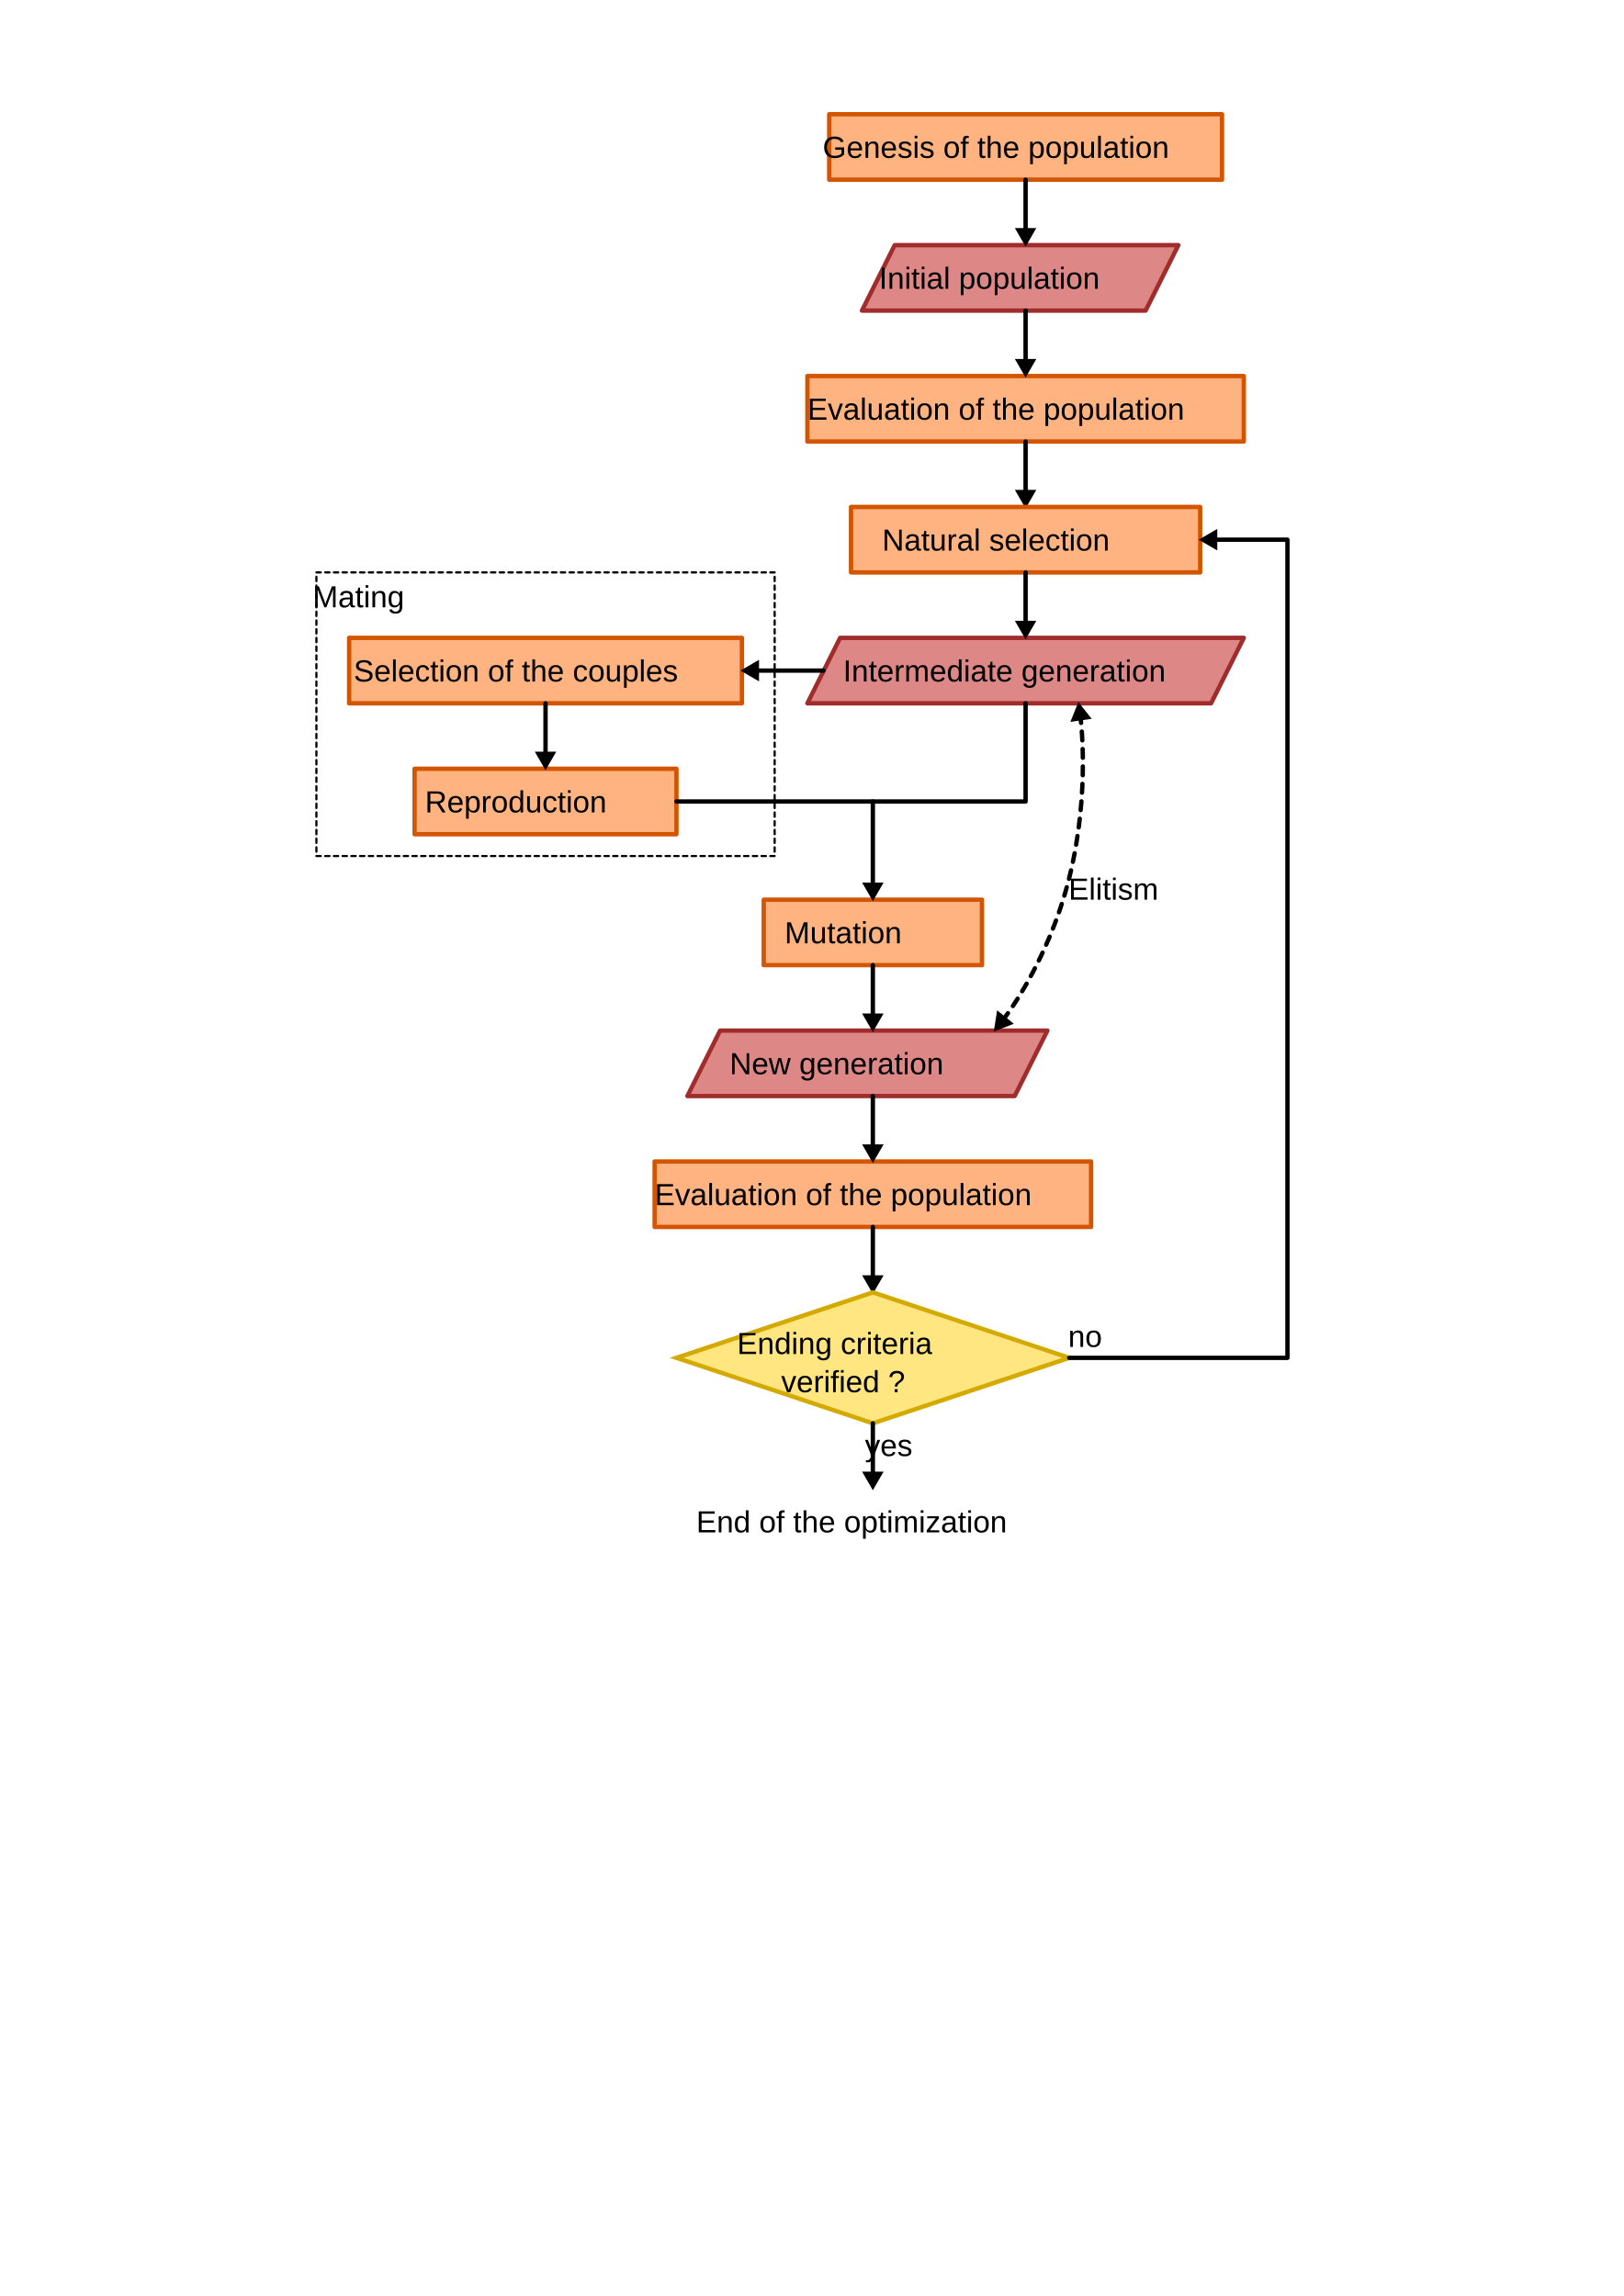
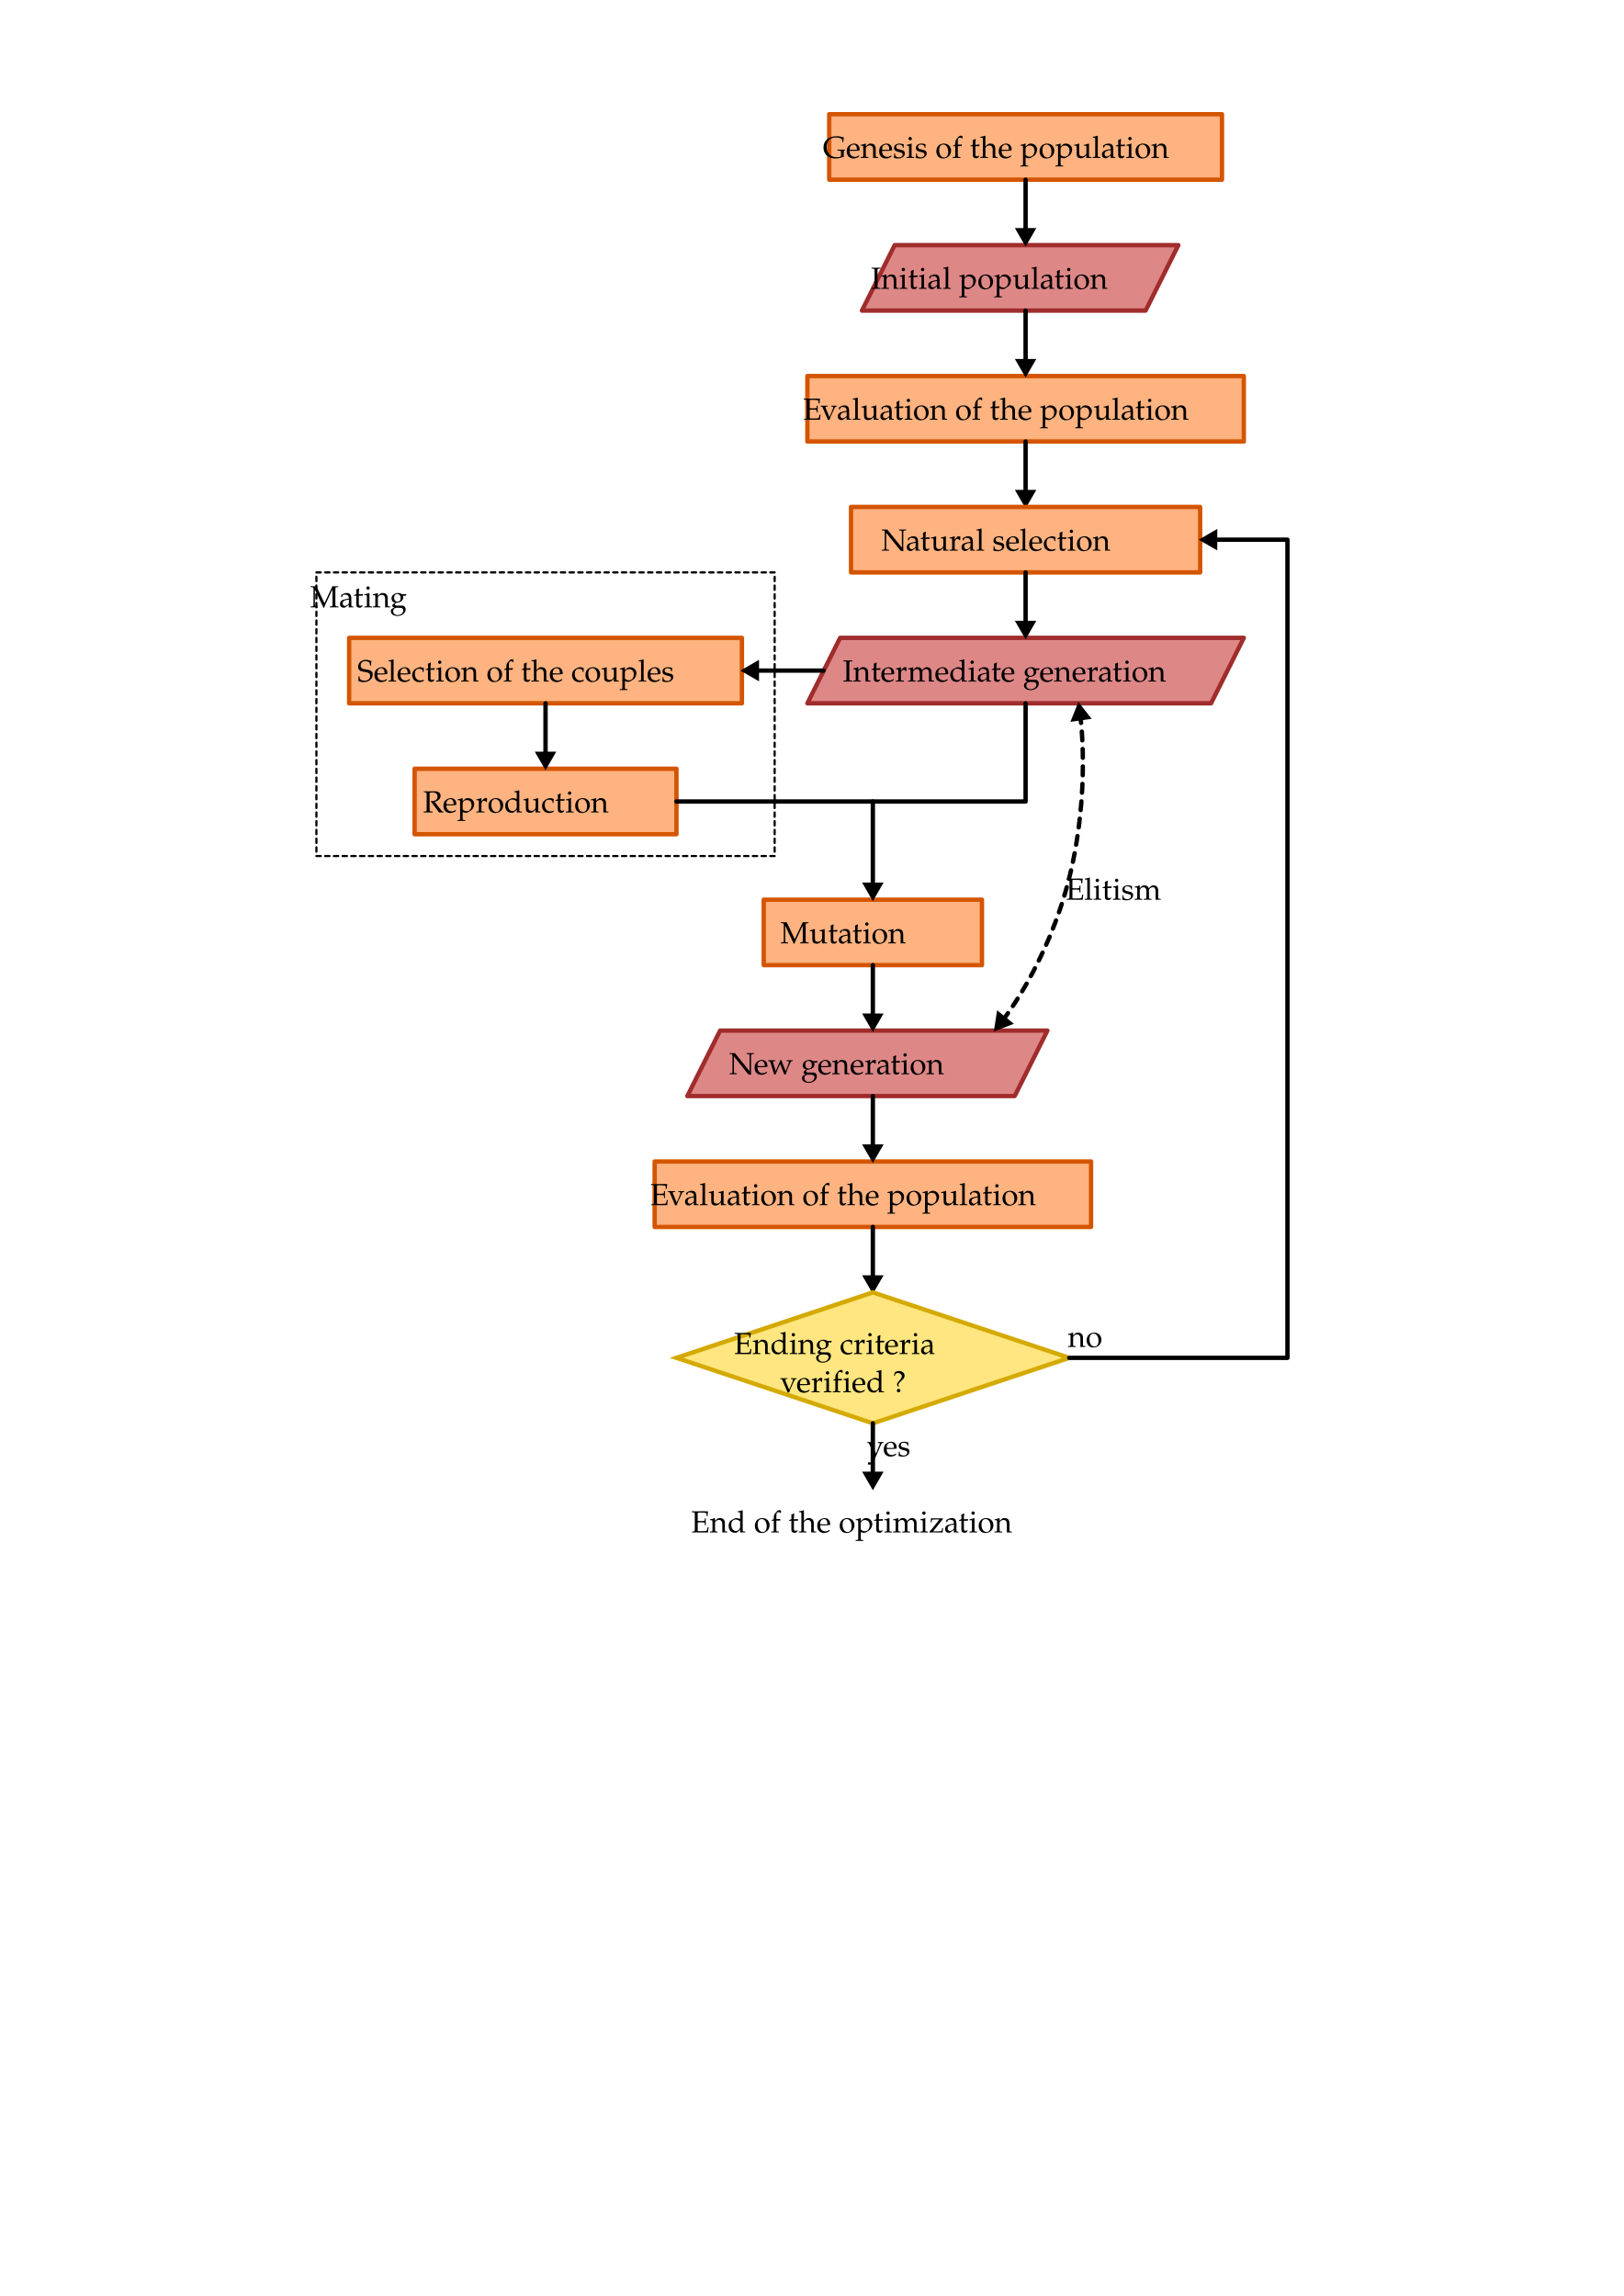
<svg xmlns="http://www.w3.org/2000/svg" width="744.094" height="1052.362" id="svg2" version="1.1">
  <defs id="defs4">
    <marker orient="auto" refY="0.0" refX="0.0" id="TriangleOutL" style="overflow:visible">
      <path id="path4821" d="M 5.77,0.0 L -2.88,5.0 L -2.88,-5.0 L 5.77,0.0 z " style="fill-rule:evenodd;stroke:#000000;stroke-width:1.0pt;marker-start:none" transform="scale(0.8)" />
    </marker>
    <marker orient="auto" refY="0.0" refX="0.0" id="TriangleInM" style="overflow:visible">
      <path id="path4815" d="M 5.77,0.0 L -2.88,5.0 L -2.88,-5.0 L 5.77,0.0 z " style="fill-rule:evenodd;stroke:#000000;stroke-width:1.0pt;marker-start:none" transform="scale(-0.4)" />
    </marker>
    <marker orient="auto" refY="0.0" refX="0.0" id="Arrow1Lend" style="overflow:visible;">
      <path id="path4373" d="M 0.0,0.0 L 5.0,-5.0 L -12.5,0.0 L 5.0,5.0 L 0.0,0.0 z " style="fill-rule:evenodd;stroke:#000000;stroke-width:1.0pt;marker-start:none;" transform="scale(0.8) rotate(180) translate(12.5,0)" />
    </marker>
    <marker orient="auto" refY="0.0" refX="0.0" id="Arrow2Lend" style="overflow:visible;">
      <path id="path4391" style="font-size:12.0;fill-rule:evenodd;stroke-width:0.625;stroke-linejoin:round;" d="M 8.719,4.034 L -2.207,0.016 L 8.719,-4.002 C 6.973,-1.63 6.983,1.616 8.719,4.034 z " transform="scale(1.1) rotate(180) translate(1,0)" />
    </marker>
    <marker orient="auto" refY="0.0" refX="0.0" id="Arrow1Mend" style="overflow:visible;">
      <path id="path4379" d="M 0.0,0.0 L 5.0,-5.0 L -12.5,0.0 L 5.0,5.0 L 0.0,0.0 z " style="fill-rule:evenodd;stroke:#000000;stroke-width:1.0pt;marker-start:none;" transform="scale(0.4) rotate(180) translate(10,0)" />
    </marker>
    <marker orient="auto" refY="0" refX="0" id="TriangleOutM" style="overflow:visible">
      <path id="path4303" d="m 5.77,0 -8.65,5 0,-10 8.65,5 z" style="fill-rule:evenodd;stroke:#000000;stroke-width:1pt;marker-start:none" transform="scale(0.4,0.4)" />
    </marker>
    <marker orient="auto" refY="0" refX="0" id="TriangleOutM-3" style="overflow:visible">
      <path id="path4303-4" d="m 5.77,0 -8.65,5 0,-10 8.65,5 z" style="fill-rule:evenodd;stroke:#000000;stroke-width:1pt;marker-start:none" transform="scale(0.4,0.4)" />
    </marker>
    <marker orient="auto" refY="0" refX="0" id="TriangleOutM-8" style="overflow:visible">
      <path id="path4303-6" d="m 5.77,0 -8.65,5 0,-10 8.65,5 z" style="fill-rule:evenodd;stroke:#000000;stroke-width:1pt;marker-start:none" transform="scale(0.4,0.4)" />
    </marker>
    <marker orient="auto" refY="0" refX="0" id="TriangleOutM-5" style="overflow:visible">
      <path id="path4303-7" d="m 5.77,0 -8.65,5 0,-10 8.65,5 z" style="fill-rule:evenodd;stroke:#000000;stroke-width:1pt;marker-start:none" transform="scale(0.4,0.4)" />
    </marker>
    <marker orient="auto" refY="0" refX="0" id="TriangleOutM-56" style="overflow:visible">
      <path id="path4303-8" d="m 5.77,0 -8.65,5 0,-10 8.65,5 z" style="fill-rule:evenodd;stroke:#000000;stroke-width:1pt;marker-start:none" transform="scale(0.4,0.4)" />
    </marker>
    <marker orient="auto" refY="0" refX="0" id="TriangleOutM-85" style="overflow:visible">
      <path id="path4303-42" d="m 5.77,0 -8.65,5 0,-10 8.65,5 z" style="fill-rule:evenodd;stroke:#000000;stroke-width:1pt;marker-start:none" transform="scale(0.4,0.4)" />
    </marker>
    <marker orient="auto" refY="0" refX="0" id="TriangleOutM-2" style="overflow:visible">
      <path id="path4303-69" d="m 5.77,0 -8.65,5 0,-10 8.65,5 z" style="fill-rule:evenodd;stroke:#000000;stroke-width:1pt;marker-start:none" transform="scale(0.4,0.4)" />
    </marker>
    <marker orient="auto" refY="0" refX="0" id="TriangleOutM-27" style="overflow:visible">
      <path id="path4303-0" d="m 5.77,0 -8.65,5 0,-10 8.65,5 z" style="fill-rule:evenodd;stroke:#000000;stroke-width:1pt;marker-start:none" transform="scale(0.4,0.4)" />
    </marker>
    <marker orient="auto" refY="0" refX="0" id="TriangleOutM-39" style="overflow:visible">
      <path id="path4303-09" d="m 5.77,0 -8.65,5 0,-10 8.65,5 z" style="fill-rule:evenodd;stroke:#000000;stroke-width:1pt;marker-start:none" transform="scale(0.4,0.4)" />
    </marker>
    <marker orient="auto" refY="0" refX="0" id="TriangleOutM-7" style="overflow:visible">
      <path id="path4303-9" d="m 5.77,0 -8.65,5 0,-10 8.65,5 z" style="fill-rule:evenodd;stroke:#000000;stroke-width:1pt;marker-start:none" transform="scale(0.4,0.4)" />
    </marker>
    <marker orient="auto" refY="0" refX="0" id="TriangleOutM-25" style="overflow:visible">
      <path id="path4303-40" d="m 5.77,0 -8.65,5 0,-10 8.65,5 z" style="fill-rule:evenodd;stroke:#000000;stroke-width:1pt;marker-start:none" transform="scale(0.4,0.4)" />
    </marker>
  </defs>
  <g id="layer1">
    <g style="display:inline" id="g3011-0" transform="translate(130,-80)">
      <rect y="132.362" x="250" height="30" width="180" id="rect2987-9" style="color:#000000;fill:#ffb380;fill-opacity:1;stroke:#d45500;stroke-width:2;stroke-linecap:round;stroke-linejoin:round;stroke-miterlimit:4;stroke-opacity:1;stroke-dasharray:none;stroke-dashoffset:0;marker:none;visibility:visible;display:inline;overflow:visible;enable-background:accumulate" />
      <text id="text2991-7" y="152.362" x="340" style="font-size:14px;font-style:normal;font-variant:normal;font-weight:normal;font-stretch:normal;text-align:center;line-height:125%;letter-spacing:0px;word-spacing:0px;text-anchor:middle;fill:#000000;fill-opacity:1;stroke:none;font-family:Arial;-inkscape-font-specification:Arial" xml:space="preserve">
-         <tspan y="152.362" x="340" id="tspan2993-9">Genesis of the population</tspan>
+         <tspan y="152.362" x="340" id="tspan2993-9" style="-inkscape-font-specification:'Palatino Linotype';font-family:'Palatino Linotype';font-weight:normal;font-style:normal;font-stretch:normal;font-variant:normal">Genesis of the population</tspan>
      </text>
    </g>
    <g style="display:inline" id="g3011-0-8" transform="translate(130,40)">
      <rect y="132.362" x="240" height="30" width="200" id="rect2987-9-5" style="color:#000000;fill:#ffb380;fill-opacity:1;stroke:#d45500;stroke-width:2;stroke-linecap:round;stroke-linejoin:round;stroke-miterlimit:4;stroke-opacity:1;stroke-dasharray:none;stroke-dashoffset:0;marker:none;visibility:visible;display:inline;overflow:visible;enable-background:accumulate" />
      <text id="text2991-7-1" y="152.362" x="340" style="font-size:14px;font-style:normal;font-variant:normal;font-weight:normal;font-stretch:normal;text-align:center;line-height:125%;letter-spacing:0px;word-spacing:0px;text-anchor:middle;fill:#000000;fill-opacity:1;stroke:none;font-family:Arial;-inkscape-font-specification:Arial" xml:space="preserve">
-         <tspan y="152.362" x="340" id="tspan2993-9-5">Evaluation of the population</tspan>
+         <tspan y="152.362" x="340" id="tspan2993-9-5" style="-inkscape-font-specification:'Palatino Linotype';font-family:'Palatino Linotype';font-weight:normal;font-style:normal;font-stretch:normal;font-variant:normal">Evaluation of the population</tspan>
      </text>
    </g>
    <g style="display:inline" id="g3011-09" transform="translate(117,-20)">
      <path style="color:#000000;fill:#de8787;fill-opacity:1;stroke:#a02c2c;stroke-width:2;stroke-linecap:round;stroke-linejoin:round;stroke-miterlimit:4;stroke-opacity:1;stroke-dashoffset:0;marker:none;visibility:visible;display:inline;overflow:visible;enable-background:accumulate" d="m 293,132.362 130,0 -15,30 -130,0 z" id="rect2987-6" />
      <text id="text2991-8" y="152.362" x="350" style="font-size:14px;font-style:normal;font-variant:normal;font-weight:normal;font-stretch:normal;text-align:center;line-height:125%;letter-spacing:0px;word-spacing:0px;text-anchor:middle;fill:#000000;fill-opacity:1;stroke:none;font-family:Arial;-inkscape-font-specification:Arial" xml:space="preserve">
-         <tspan y="152.362" x="350" id="tspan2993-6">Initial population</tspan>
+         <tspan y="152.362" x="350" id="tspan2993-6" style="-inkscape-font-specification:'Palatino Linotype';font-family:'Palatino Linotype';font-weight:normal;font-style:normal;font-stretch:normal;font-variant:normal">Initial population</tspan>
      </text>
    </g>
    <path style="fill:none;stroke:#000000;stroke-width:2;stroke-linecap:round;stroke-linejoin:round;stroke-miterlimit:4;stroke-opacity:1;stroke-dasharray:none;marker-start:none;marker-end:url(#TriangleOutM);display:inline" d="m 470,82.362 0,25" id="path4152-6-1-9-3" />
    <path style="fill:none;stroke:#000000;stroke-width:2;stroke-linecap:round;stroke-linejoin:round;stroke-miterlimit:4;stroke-opacity:1;stroke-dasharray:none;marker-start:none;marker-end:url(#TriangleOutM);display:inline" d="m 470,142.362 0,25" id="path4152-6-1-9-3-3" />
    <path style="fill:none;stroke:#000000;stroke-width:2;stroke-linecap:round;stroke-linejoin:round;stroke-miterlimit:4;stroke-opacity:1;stroke-dasharray:none;marker-start:none;marker-end:url(#TriangleOutM);display:inline" d="m 470,202.362 0,25" id="path4152-6-1-9-3-3-0" />
    <g style="display:inline" id="g3011-0-8-5" transform="translate(130,100)">
      <rect y="132.362" x="260" height="30" width="160" id="rect2987-9-5-2" style="color:#000000;fill:#ffb380;fill-opacity:1;stroke:#d45500;stroke-width:2;stroke-linecap:round;stroke-linejoin:round;stroke-miterlimit:4;stroke-opacity:1;stroke-dasharray:none;stroke-dashoffset:0;marker:none;visibility:visible;display:inline;overflow:visible;enable-background:accumulate" />
      <text id="text2991-7-1-6" y="152.362" x="340" style="font-size:14px;font-style:normal;font-variant:normal;font-weight:normal;font-stretch:normal;text-align:center;line-height:125%;letter-spacing:0px;word-spacing:0px;text-anchor:middle;fill:#000000;fill-opacity:1;stroke:none;font-family:Arial;-inkscape-font-specification:Arial" xml:space="preserve">
-         <tspan y="152.362" x="340" id="tspan2993-9-5-0">Natural selection</tspan>
+         <tspan y="152.362" x="340" id="tspan2993-9-5-0" style="-inkscape-font-specification:'Palatino Linotype';font-family:'Palatino Linotype';font-weight:normal;font-style:normal;font-stretch:normal;font-variant:normal">Natural selection</tspan>
      </text>
    </g>
    <path id="rect2987-6-5" d="m 385,292.362 185,0 -15,30 -185,0 z" style="color:#000000;fill:#de8787;fill-opacity:1;stroke:#a02c2c;stroke-width:2;stroke-linecap:round;stroke-linejoin:round;stroke-miterlimit:4;stroke-opacity:1;stroke-dashoffset:0;marker:none;visibility:visible;display:inline;overflow:visible;enable-background:accumulate" />
    <text xml:space="preserve" style="font-size:14px;font-style:normal;font-variant:normal;font-weight:normal;font-stretch:normal;text-align:center;line-height:125%;letter-spacing:0px;word-spacing:0px;text-anchor:middle;fill:#000000;fill-opacity:1;stroke:none;font-family:Arial;-inkscape-font-specification:Arial" x="470" y="312.362" id="text2991-8-0">
-       <tspan id="tspan2993-6-1" x="470" y="312.362">Intermediate generation</tspan>
+       <tspan id="tspan2993-6-1" x="470" y="312.362" style="-inkscape-font-specification:'Palatino Linotype';font-family:'Palatino Linotype';font-weight:normal;font-style:normal;font-stretch:normal;font-variant:normal">Intermediate generation</tspan>
    </text>
    <text xml:space="preserve" style="font-size:14px;font-style:normal;font-variant:normal;font-weight:normal;font-stretch:normal;text-align:center;line-height:125%;letter-spacing:0px;word-spacing:0px;text-anchor:middle;fill:#000000;fill-opacity:1;stroke:none;display:inline;font-family:Arial;-inkscape-font-specification:Arial" x="174" y="278.362" id="text2991-8-0-3">
-       <tspan id="tspan2993-6-1-7" x="174" y="278.362">Mating</tspan>
+       <tspan id="tspan2993-6-1-7" x="174" y="278.362" style="-inkscape-font-specification:'Palatino Linotype';font-family:'Palatino Linotype';font-weight:normal;font-style:normal;font-stretch:normal;font-variant:normal">Mating</tspan>
    </text>
    <path style="fill:none;stroke:#000000;stroke-width:2;stroke-linecap:round;stroke-linejoin:round;stroke-miterlimit:4;stroke-opacity:1;stroke-dasharray:none;marker-start:none;marker-end:url(#TriangleOutM);display:inline" d="m 470,262.362 0,25" id="path4152-6-1-9-3-3-0-0" />
    <g style="display:inline" id="g3011-0-8-5-1" transform="translate(-90,160)">
      <rect y="132.362" x="250" height="30" width="180" id="rect2987-9-5-2-5" style="color:#000000;fill:#ffb380;fill-opacity:1;stroke:#d45500;stroke-width:2;stroke-linecap:round;stroke-linejoin:round;stroke-miterlimit:4;stroke-opacity:1;stroke-dasharray:none;stroke-dashoffset:0;marker:none;visibility:visible;display:inline;overflow:visible;enable-background:accumulate" />
      <text id="text2991-7-1-6-9" y="152.362" x="340" style="font-size:14px;font-style:normal;font-variant:normal;font-weight:normal;font-stretch:normal;text-align:center;line-height:125%;letter-spacing:0px;word-spacing:0px;text-anchor:middle;fill:#000000;fill-opacity:1;stroke:none;font-family:Arial;-inkscape-font-specification:Arial" xml:space="preserve">
-         <tspan y="152.362" x="340" id="tspan2993-9-5-0-6">Selection of the couples</tspan>
+         <tspan y="152.362" x="340" id="tspan2993-9-5-0-6" style="-inkscape-font-specification:'Palatino Linotype';font-family:'Palatino Linotype';font-weight:normal;font-style:normal;font-stretch:normal;font-variant:normal">Selection of the couples</tspan>
      </text>
    </g>
    <g style="display:inline" id="g3011-0-8-5-1-3" transform="translate(-90,220)">
      <rect y="132.362" x="280" height="30" width="120" id="rect2987-9-5-2-5-4" style="color:#000000;fill:#ffb380;fill-opacity:1;stroke:#d45500;stroke-width:2;stroke-linecap:round;stroke-linejoin:round;stroke-miterlimit:4;stroke-opacity:1;stroke-dasharray:none;stroke-dashoffset:0;marker:none;visibility:visible;display:inline;overflow:visible;enable-background:accumulate" />
      <text id="text2991-7-1-6-9-0" y="152.362" x="340" style="font-size:14px;font-style:normal;font-variant:normal;font-weight:normal;font-stretch:normal;text-align:center;line-height:125%;letter-spacing:0px;word-spacing:0px;text-anchor:middle;fill:#000000;fill-opacity:1;stroke:none;font-family:Arial;-inkscape-font-specification:Arial" xml:space="preserve">
-         <tspan y="152.362" x="340" id="tspan2993-9-5-0-6-7">Reproduction</tspan>
+         <tspan y="152.362" x="340" id="tspan2993-9-5-0-6-7" style="-inkscape-font-specification:'Palatino Linotype';font-family:'Palatino Linotype';font-weight:normal;font-style:normal;font-stretch:normal;font-variant:normal">Reproduction</tspan>
      </text>
    </g>
    <path style="fill:none;stroke:#000000;stroke-width:2;stroke-linecap:round;stroke-linejoin:round;stroke-miterlimit:4;stroke-opacity:1;stroke-dasharray:none;marker-start:none;marker-end:url(#TriangleOutM);display:inline" d="m 250,322.362 0,25" id="path4152-6-1-9-3-3-0-0-1" />
    <path style="fill:none;stroke:#000000;stroke-width:2;stroke-linecap:round;stroke-linejoin:round;stroke-miterlimit:4;stroke-opacity:1;stroke-dasharray:none;marker-start:none;marker-end:url(#TriangleOutM);display:inline" d="m 377.369,307.362 -32.369,0" id="path4152-6-1-9-3-3-0-0-1-5" />
    <rect style="color:#000000;fill:none;stroke:#000000;stroke-width:1;stroke-linecap:round;stroke-linejoin:round;stroke-miterlimit:4;stroke-opacity:1;stroke-dasharray:2, 2;stroke-dashoffset:0;marker:none;visibility:visible;display:inline;overflow:visible;enable-background:accumulate" id="rect3517" width="210" height="130" x="145" y="262.362" />
    <path style="fill:none;stroke:#000000;stroke-width:2;stroke-linecap:round;stroke-linejoin:round;stroke-miterlimit:4;stroke-opacity:1;stroke-dasharray:none" d="m 470,322.362 0,45 -160,0" id="path4365" />
    <g style="display:inline" id="g3011-0-8-5-3" transform="translate(60,280)">
      <rect y="132.362" x="290" height="30" width="100" id="rect2987-9-5-2-2" style="color:#000000;fill:#ffb380;fill-opacity:1;stroke:#d45500;stroke-width:2;stroke-linecap:round;stroke-linejoin:round;stroke-miterlimit:4;stroke-opacity:1;stroke-dasharray:none;stroke-dashoffset:0;marker:none;visibility:visible;display:inline;overflow:visible;enable-background:accumulate" />
      <text id="text2991-7-1-6-7" y="152.362" x="340" style="font-size:14px;font-style:normal;font-variant:normal;font-weight:normal;font-stretch:normal;text-align:center;line-height:125%;letter-spacing:0px;word-spacing:0px;text-anchor:middle;fill:#000000;fill-opacity:1;stroke:none;font-family:Arial;-inkscape-font-specification:Arial" xml:space="preserve">
-         <tspan y="152.362" x="340" id="tspan2993-9-5-0-5">Mutation</tspan>
+         <tspan y="152.362" x="340" id="tspan2993-9-5-0-5" style="-inkscape-font-specification:'Palatino Linotype';font-family:'Palatino Linotype';font-weight:normal;font-style:normal;font-stretch:normal;font-variant:normal">Mutation</tspan>
      </text>
    </g>
    <path style="fill:none;stroke:#000000;stroke-width:2;stroke-linecap:round;stroke-linejoin:round;stroke-miterlimit:4;stroke-opacity:1;stroke-dasharray:none;marker-start:none;marker-end:url(#TriangleOutM);display:inline" d="m 400,367.362 0,40" id="path4152-6-1-9-3-3-0-0-0" />
    <g style="display:inline" id="g3011-09-5" transform="translate(47,340)">
      <path style="color:#000000;fill:#de8787;fill-opacity:1;stroke:#a02c2c;stroke-width:2;stroke-linecap:round;stroke-linejoin:round;stroke-miterlimit:4;stroke-opacity:1;stroke-dashoffset:0;marker:none;visibility:visible;display:inline;overflow:visible;enable-background:accumulate" d="m 283,132.362 150,0 -15,30 -150,0 z" id="rect2987-6-2" />
      <text id="text2991-8-3" y="152.362" x="350" style="font-size:14px;font-style:normal;font-variant:normal;font-weight:normal;font-stretch:normal;text-align:center;line-height:125%;letter-spacing:0px;word-spacing:0px;text-anchor:middle;fill:#000000;fill-opacity:1;stroke:none;font-family:Arial;-inkscape-font-specification:Arial" xml:space="preserve">
-         <tspan y="152.362" x="350" id="tspan2993-6-4">New generation</tspan>
+         <tspan y="152.362" x="350" id="tspan2993-6-4" style="-inkscape-font-specification:'Palatino Linotype';font-family:'Palatino Linotype';font-weight:normal;font-style:normal;font-stretch:normal;font-variant:normal">New generation</tspan>
      </text>
    </g>
    <path style="fill:none;stroke:#000000;stroke-width:2;stroke-linecap:round;stroke-linejoin:round;stroke-miterlimit:4;stroke-opacity:1;stroke-dasharray:none;marker-start:none;marker-end:url(#TriangleOutM);display:inline" d="m 400,442.362 0,25" id="path4152-6-1-9-3-3-0-0-3" />
    <g style="display:inline" id="g3011-0-8-7" transform="translate(60,400)">
      <rect y="132.362" x="240" height="30" width="200" id="rect2987-9-5-5" style="color:#000000;fill:#ffb380;fill-opacity:1;stroke:#d45500;stroke-width:2;stroke-linecap:round;stroke-linejoin:round;stroke-miterlimit:4;stroke-opacity:1;stroke-dasharray:none;stroke-dashoffset:0;marker:none;visibility:visible;display:inline;overflow:visible;enable-background:accumulate" />
      <text id="text2991-7-1-8" y="152.362" x="340" style="font-size:14px;font-style:normal;font-variant:normal;font-weight:normal;font-stretch:normal;text-align:center;line-height:125%;letter-spacing:0px;word-spacing:0px;text-anchor:middle;fill:#000000;fill-opacity:1;stroke:none;font-family:Arial;-inkscape-font-specification:Arial" xml:space="preserve">
-         <tspan y="152.362" x="340" id="tspan2993-9-5-5">Evaluation of the population</tspan>
+         <tspan y="152.362" x="340" id="tspan2993-9-5-5" style="-inkscape-font-specification:'Palatino Linotype';font-family:'Palatino Linotype';font-weight:normal;font-style:normal;font-stretch:normal;font-variant:normal">Evaluation of the population</tspan>
      </text>
    </g>
    <path style="fill:none;stroke:#000000;stroke-width:2;stroke-linecap:round;stroke-linejoin:round;stroke-miterlimit:4;stroke-opacity:1;stroke-dasharray:none;marker-start:none;marker-end:url(#TriangleOutM);display:inline" d="m 400,502.362 0,25" id="path4152-6-1-9-3-3-0-0-3-6" />
    <path style="fill:none;stroke:#000000;stroke-width:2;stroke-linecap:round;stroke-linejoin:round;stroke-miterlimit:4;stroke-opacity:1;stroke-dasharray:none;marker-start:none;marker-end:url(#TriangleOutM);display:inline" d="m 400,562.362 0,25" id="path4152-6-1-9-3-3-0-0-3-0" />
    <g id="g4554" transform="translate(720,-80)">
      <path id="path3990-3-2-9-9-6-5" d="m -320,672.362 -90,30 90,30 90,-30 z" style="fill:#ffe680;stroke:#d4aa00;stroke-width:2;stroke-linecap:butt;stroke-linejoin:miter;stroke-miterlimit:4;stroke-opacity:1;stroke-dasharray:none;display:inline" />
      <text id="text3992-6-9-1-8-9" y="700.604" x="-320" style="font-size:14px;font-style:normal;font-variant:normal;font-weight:normal;font-stretch:normal;text-align:center;line-height:125%;letter-spacing:0px;word-spacing:0px;text-anchor:middle;fill:#000000;fill-opacity:1;stroke:none;display:inline;font-family:Arial;-inkscape-font-specification:Arial" xml:space="preserve">
-         <tspan id="tspan8205" y="700.604" x="-320">Ending criteria</tspan>
-         <tspan y="718.104" x="-320" id="tspan4562">verified ?</tspan>
+         <tspan id="tspan8205" y="700.604" x="-320" style="-inkscape-font-specification:'Palatino Linotype';font-family:'Palatino Linotype';font-weight:normal;font-style:normal;font-stretch:normal;font-variant:normal">Ending criteria</tspan>
+         <tspan y="718.104" x="-320" id="tspan4562" style="-inkscape-font-specification:'Palatino Linotype';font-family:'Palatino Linotype';font-weight:normal;font-style:normal;font-stretch:normal;font-variant:normal">verified ?</tspan>
      </text>
    </g>
    <path style="fill:none;stroke:#000000;stroke-width:2;stroke-linecap:round;stroke-linejoin:round;stroke-miterlimit:4;stroke-opacity:1;stroke-dasharray:none;marker-start:none;marker-end:url(#TriangleOutM);display:inline" d="m 400,652.362 0,25" id="path4152-6-1-9-3-3-0-0-3-0-6" />
    <path style="fill:none;stroke:#000000;stroke-width:2;stroke-linecap:round;stroke-linejoin:round;stroke-miterlimit:4;stroke-opacity:1;stroke-dasharray:none;marker-end:url(#TriangleOutM-25)" d="m 490,622.362 100,0 0,-45 0,-330 -35,0" id="path4365-8" />
    <text xml:space="preserve" style="font-size:14px;font-style:normal;font-variant:normal;font-weight:normal;font-stretch:normal;text-align:center;line-height:125%;letter-spacing:0px;word-spacing:0px;text-anchor:middle;fill:#000000;fill-opacity:1;stroke:none;display:inline;font-family:Arial;-inkscape-font-specification:Arial" x="417" y="667.362" id="text2991-8-0-3-9">
-       <tspan id="tspan2993-6-1-7-5" x="417" y="667.362">yes</tspan>
+       <tspan id="tspan2993-6-1-7-5" x="417" y="667.362" style="-inkscape-font-specification:'Palatino Linotype';font-family:'Palatino Linotype';font-weight:normal;font-style:normal;font-stretch:normal;font-variant:normal">yes</tspan>
    </text>
    <text xml:space="preserve" style="font-size:14px;font-style:normal;font-variant:normal;font-weight:normal;font-stretch:normal;text-align:center;line-height:125%;letter-spacing:0px;word-spacing:0px;text-anchor:middle;fill:#000000;fill-opacity:1;stroke:none;display:inline;font-family:Arial;-inkscape-font-specification:Arial" x="507" y="617.362" id="text2991-8-0-3-9-1">
-       <tspan id="tspan2993-6-1-7-5-4" x="507" y="617.362">no</tspan>
+       <tspan id="tspan2993-6-1-7-5-4" x="507" y="617.362" style="-inkscape-font-specification:'Palatino Linotype';font-family:'Palatino Linotype';font-weight:normal;font-style:normal;font-stretch:normal;font-variant:normal">no</tspan>
    </text>
    <text xml:space="preserve" style="font-size:14px;font-style:normal;font-variant:normal;font-weight:normal;font-stretch:normal;text-align:center;line-height:125%;letter-spacing:0px;word-spacing:0px;text-anchor:middle;fill:#000000;fill-opacity:1;stroke:none;display:inline;font-family:Arial;-inkscape-font-specification:Arial" x="400" y="702.362" id="text2991-8-0-3-3">
-       <tspan id="tspan2993-6-1-7-8" x="400" y="702.362">End of the optimization</tspan>
+       <tspan id="tspan2993-6-1-7-8" x="400" y="702.362" style="-inkscape-font-specification:'Palatino Linotype';font-family:'Palatino Linotype';font-weight:normal;font-style:normal;font-stretch:normal;font-variant:normal">End of the optimization</tspan>
    </text>
    <path style="fill:none;stroke:#000000;stroke-width:2;stroke-linecap:round;stroke-linejoin:round;stroke-miterlimit:4;stroke-opacity:1;stroke-dasharray:4, 4;stroke-dashoffset:0;marker-start:url(#TriangleInM);marker-end:url(#TriangleOutM-25)" d="m 495,327.362 c 0,0 5,35 -5,75 -10,40 -31,66 -31,66" id="path4673" />
    <text xml:space="preserve" style="font-size:14px;font-style:normal;font-variant:normal;font-weight:normal;font-stretch:normal;text-align:center;line-height:125%;letter-spacing:0px;word-spacing:0px;text-anchor:middle;fill:#000000;fill-opacity:1;stroke:none;display:inline;font-family:Arial;-inkscape-font-specification:Arial" x="520" y="412.362" id="text2991-8-0-3-2">
-       <tspan id="tspan2993-6-1-7-9" x="520" y="412.362">Elitism</tspan>
+       <tspan id="tspan2993-6-1-7-9" x="520" y="412.362" style="-inkscape-font-specification:'Palatino Linotype';font-family:'Palatino Linotype';font-weight:normal;font-style:normal;font-stretch:normal;font-variant:normal">Elitism</tspan>
    </text>
  </g>
</svg>
